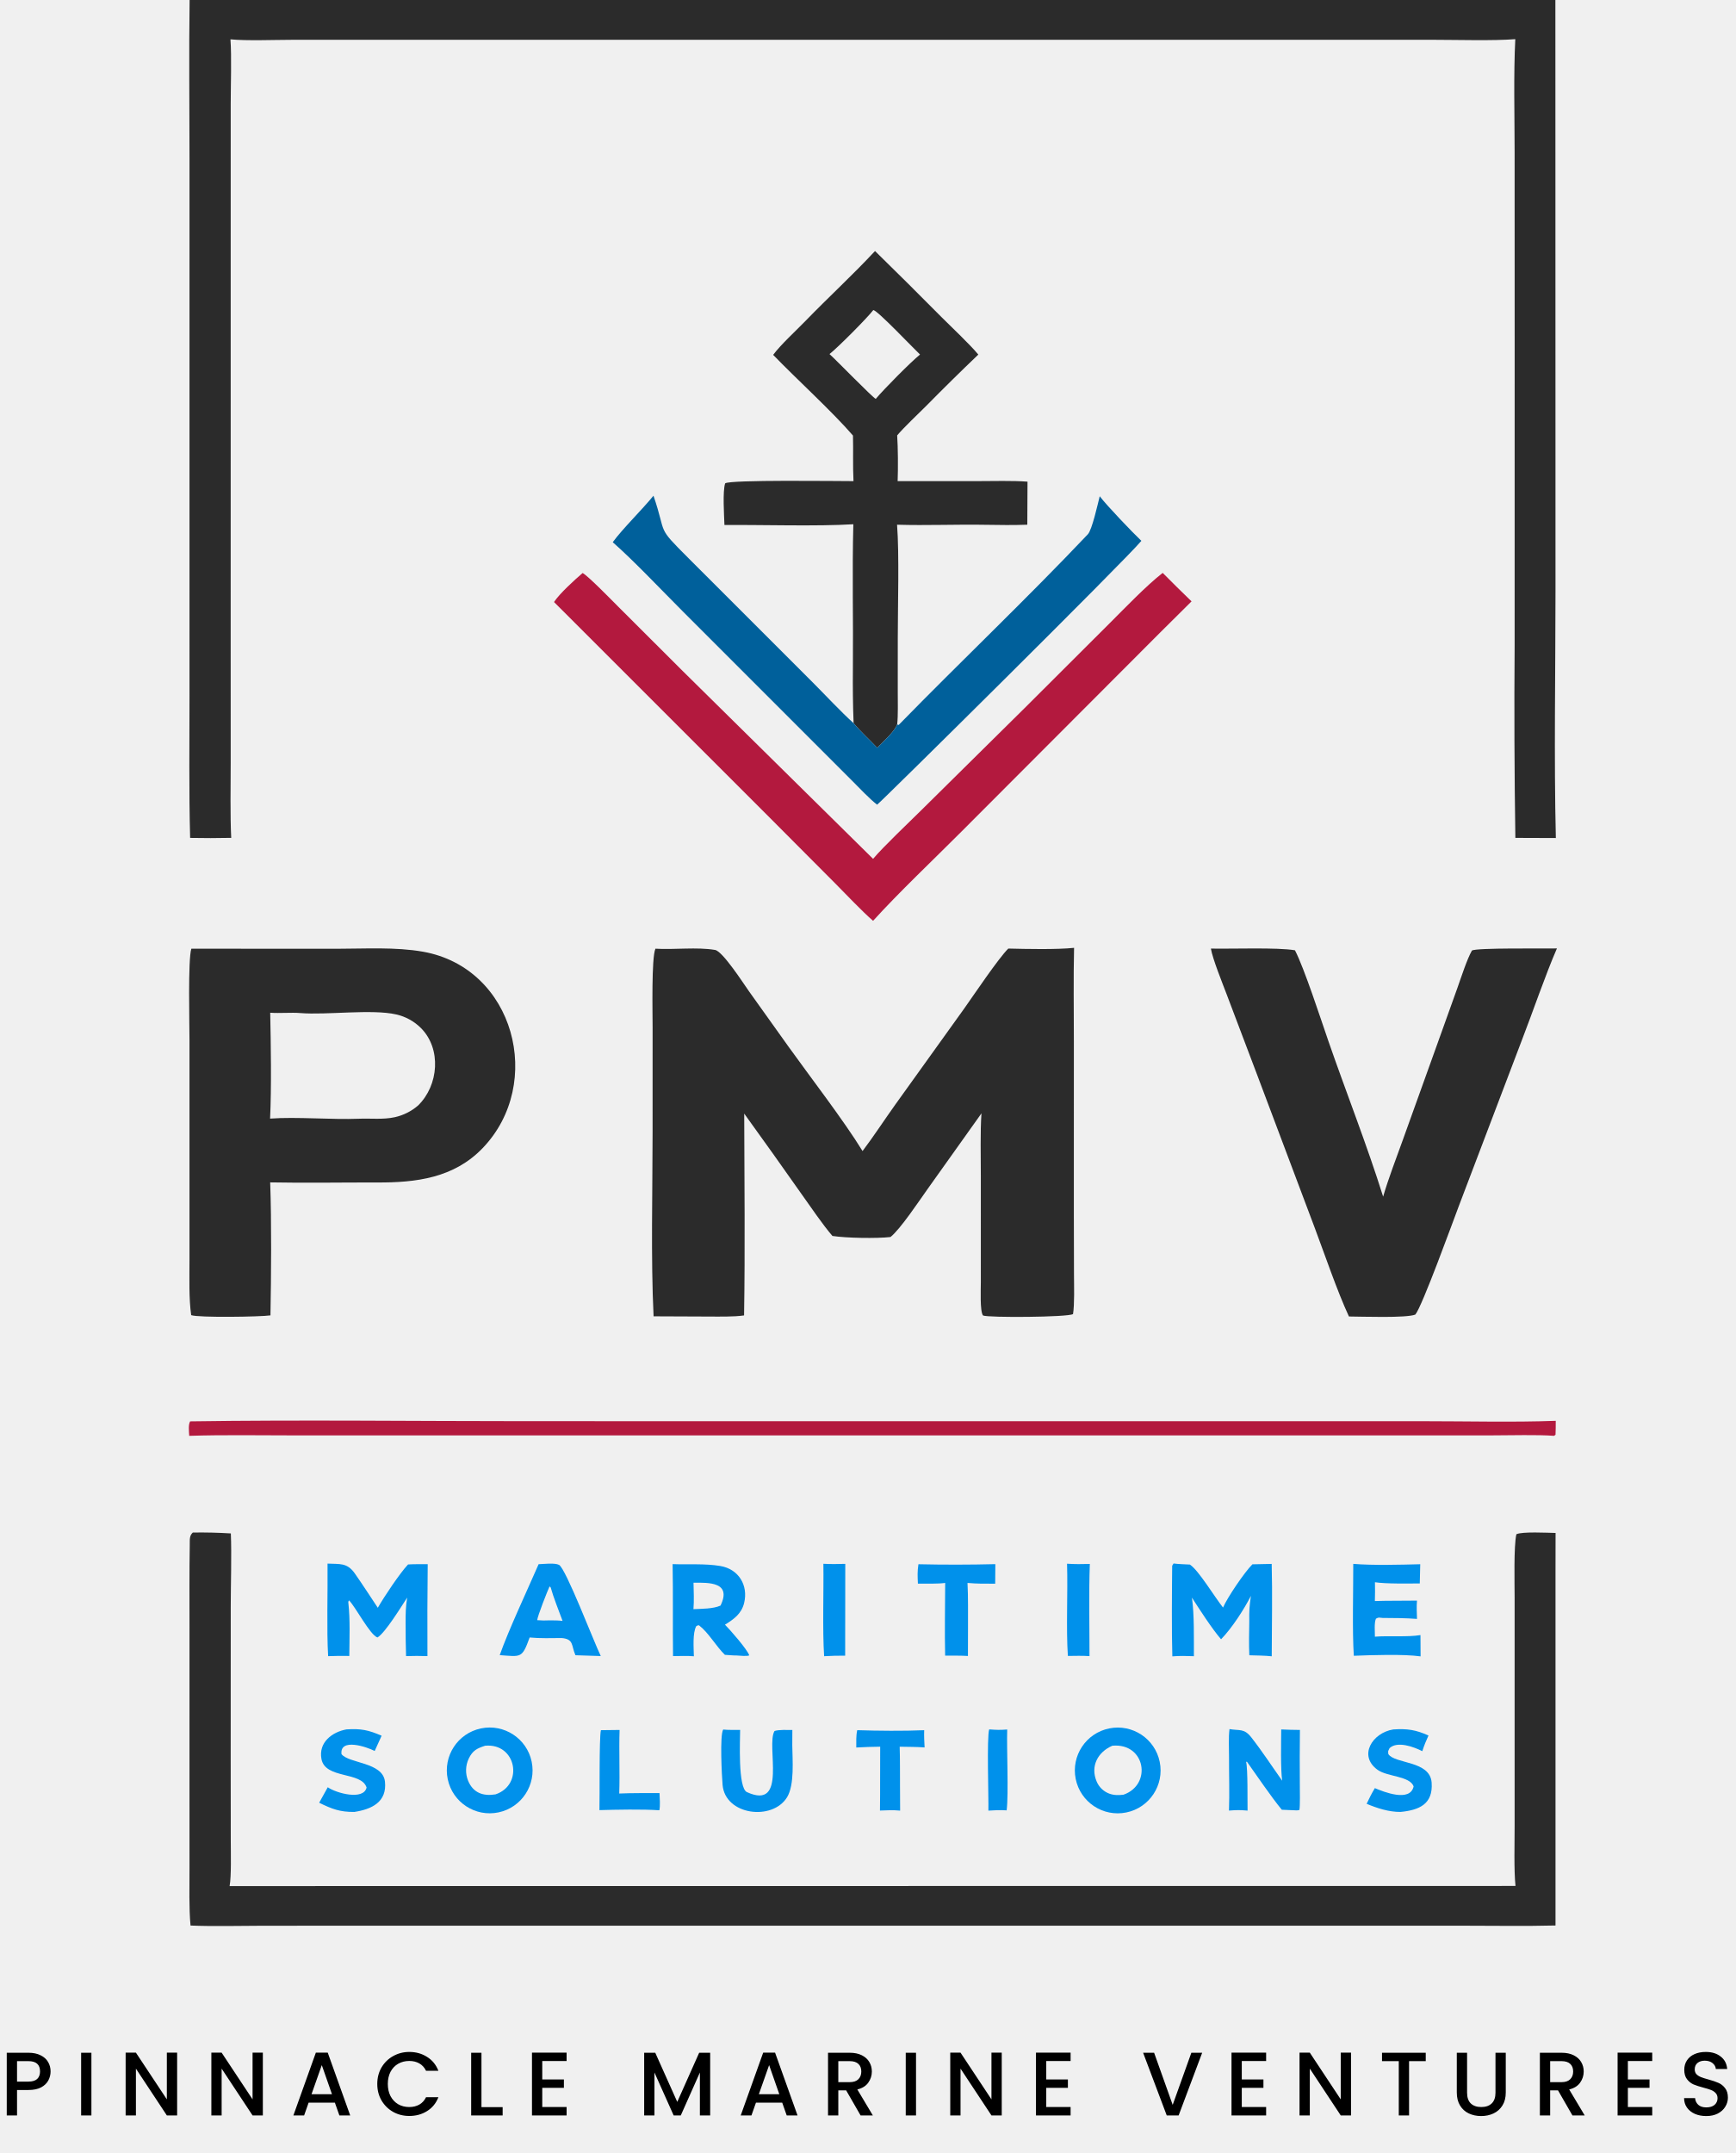
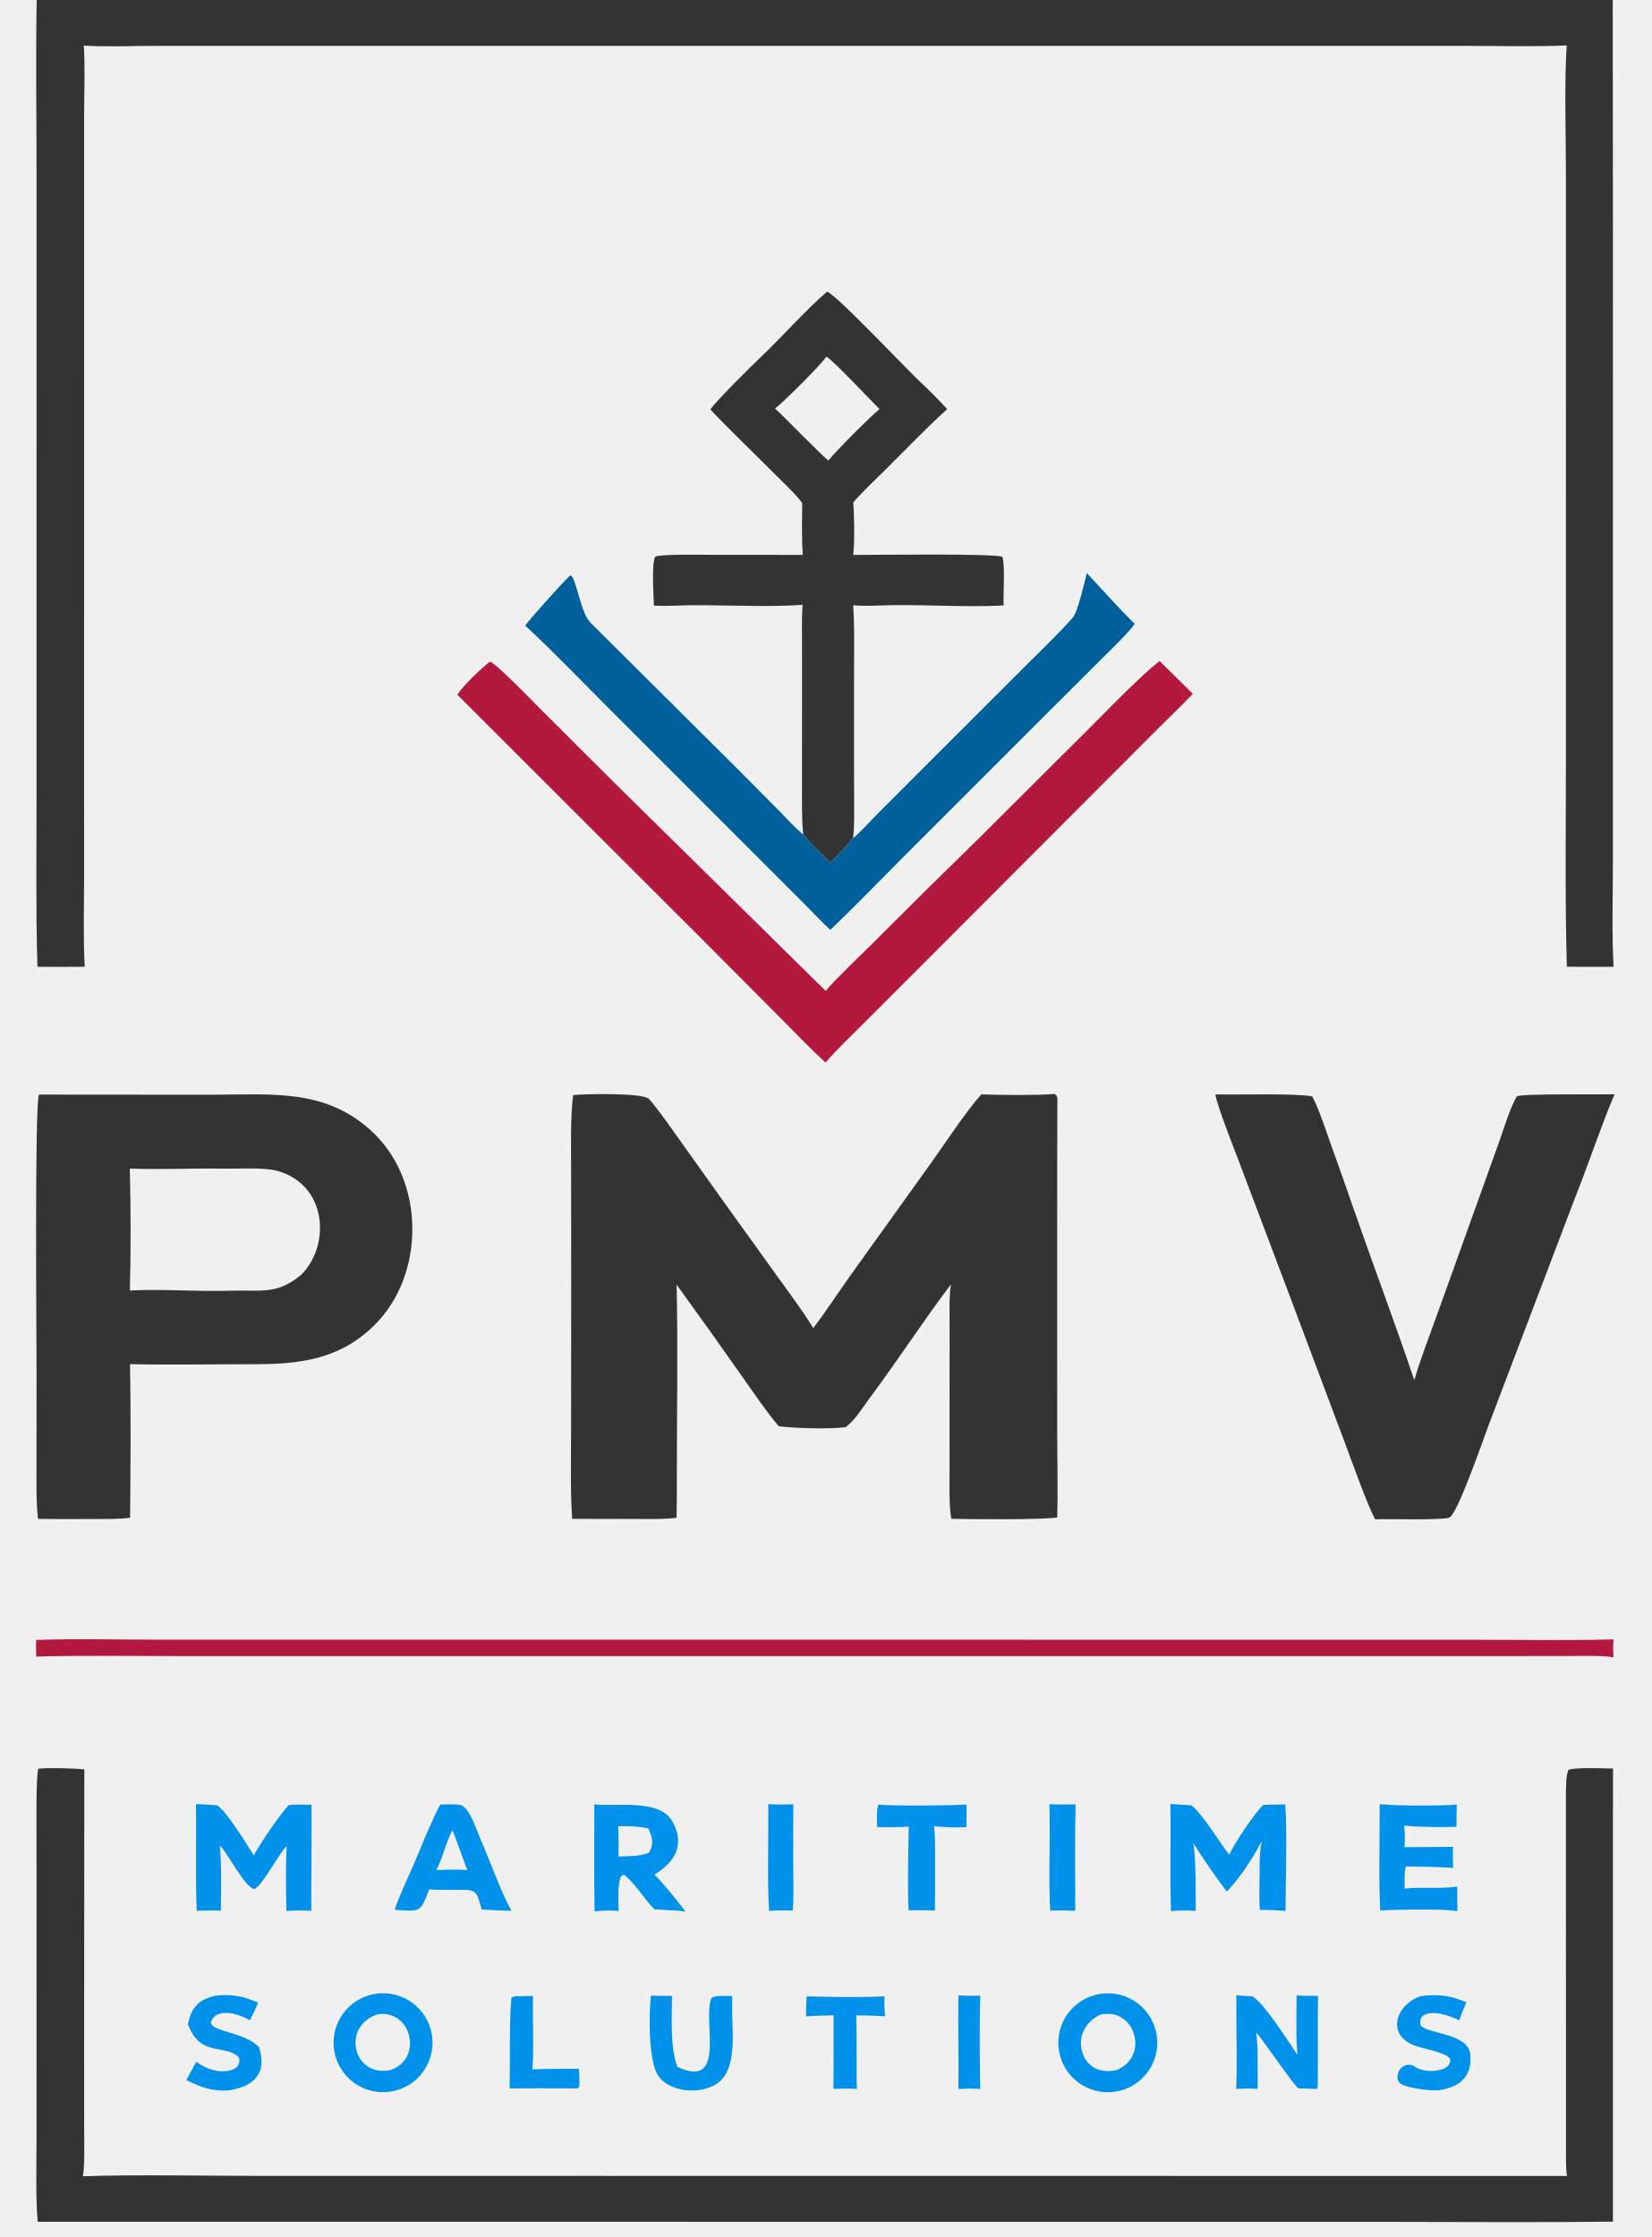
- <svg xmlns="http://www.w3.org/2000/svg" width="462" height="573" viewBox="0 0 462 573" fill="none">
-   <g clip-path="url(#clip0_105_377)">
-     <path d="M268.377 252.45C273.212 252.57 281.322 252.746 285.882 252.256C285.692 260.375 285.829 269.046 285.829 277.205L285.824 322.758L285.862 339.382C285.873 342.159 286.027 347.158 285.605 349.73C284.142 350.578 263.12 350.718 261.65 350.106C260.795 349.052 261.068 342.982 261.067 341.302L261.065 312.977C261.065 307.86 260.888 301.315 261.234 296.307L246.966 316.347C244.768 319.421 239.641 327.159 237.017 329.22C233.376 329.64 225.252 329.503 221.566 328.935C218.97 325.924 215.779 321.207 213.404 317.873C208.346 310.672 203.24 303.507 198.087 296.375C198.126 314.092 198.339 332.411 198.048 350.084C195.226 350.493 191.461 350.386 188.541 350.386L173.965 350.325C173.214 335.131 173.702 316.52 173.7 300.985L173.703 273.322C173.705 269.73 173.37 254.824 174.456 252.487C179.463 252.796 185.492 251.991 190.328 252.819C192.359 253.166 197.873 261.727 199.317 263.768L209.787 278.434C215.474 286.387 224.64 298.269 229.583 306.342C232.342 302.714 235.55 297.819 238.293 293.985L256.683 268.353C259.203 264.802 265.694 255.119 268.377 252.45Z" fill="#2B2B2B" />
-     <path d="M403.378 501.925C402.934 497.828 403.145 490.092 403.145 485.702L403.142 456.427L403.145 425.281C403.142 421.59 402.885 411.478 403.609 408.325C405.14 407.573 411.881 407.938 414.043 407.982L414.026 418.619V512.452C406.053 512.655 397.537 512.507 389.504 512.507H344.466L208.704 512.504H103.348L69.877 512.518C63.739 512.529 56.736 512.718 50.712 512.463C50.278 507.932 50.442 501.796 50.44 497.137L50.435 472.401L50.439 433.047C50.44 425.74 50.386 418.399 50.508 411.1C50.532 409.686 50.385 408.748 51.319 407.87C54.695 407.818 58.072 407.897 61.441 408.106C61.677 413.775 61.42 421.788 61.415 427.614L61.403 467.667L61.422 489.791C61.425 492.828 61.608 499.337 61.115 501.958L403.378 501.925Z" fill="#2B2B2B" />
-     <path d="M50.929 252.489L89.77 252.505C97.103 252.501 105.297 251.99 112.604 253.29C136.96 257.621 144.971 288.351 128.488 305.535C120.85 313.496 110.793 314.772 100.26 314.703C90.899 314.69 81.242 314.863 71.915 314.681C72.291 325.181 72.182 339.513 71.988 350.073C69.394 350.468 52.764 350.715 50.889 350.01C50.256 345.682 50.433 340.018 50.435 335.562L50.435 314.874L50.436 276.864C50.436 272.956 50.006 255.246 50.929 252.489ZM71.886 297.706C78.954 297.179 88.227 298.036 95.554 297.739C98.667 297.613 101.945 298.016 105.058 297.336C107.363 296.831 109.505 295.755 111.289 294.21C116.778 288.832 117.545 279.139 112.054 273.618C110.251 271.808 107.969 270.549 105.477 269.988C98.957 268.496 86.974 270.191 79.945 269.616C77.492 269.416 74.547 269.717 71.921 269.53C72.096 277.817 72.282 289.499 71.886 297.706Z" fill="#2B2B2B" />
-     <path d="M368.145 318.477C369.5 313.779 371.799 307.797 373.481 303.118L382.678 277.532L387.997 262.698C388.949 260.021 390.45 255.338 391.77 252.993C392.722 252.196 411.537 252.499 414.402 252.416C411.342 259.434 407.943 269.427 405.076 276.818L388.384 320.73C386.801 324.89 378.499 347.801 376.71 349.862C374.318 350.825 362.35 350.391 359.044 350.369C355.972 343.77 352.572 333.786 349.947 326.797L334.632 286.11L326.448 264.496C325.411 261.758 322.744 255.164 322.3 252.456C327.636 252.575 340.141 252.099 344.674 252.91C347.146 257.628 351.618 271.433 353.601 277.153C358.285 290.665 363.912 304.932 368.145 318.477Z" fill="#2B2B2B" />
-     <path d="M205.79 94.442C207.935 91.587 211.819 88.074 214.388 85.419C220.397 79.21 227.039 73.123 232.901 66.809C238.857 72.635 244.767 78.508 250.631 84.427C253.261 87.058 258.244 91.74 260.396 94.369C255.697 98.859 251.065 103.421 246.504 108.052C244.462 110.092 240.557 113.769 238.798 115.874C239.02 119.042 239.058 124.763 238.923 128.043L260.213 128.046C264.232 128.038 269.612 127.888 273.49 128.19L273.436 139.647C269.823 139.777 266.046 139.738 262.421 139.672C254.577 139.531 246.595 139.889 238.768 139.647C239.378 147.56 238.962 161.276 238.962 169.66L238.957 184.191C238.956 186.641 239.058 190.36 238.815 192.694C238.389 194.415 234.857 197.641 233.48 199.019C231.461 196.868 229.027 194.682 227.201 192.47C227.005 187.647 226.969 182.733 227.014 177.905C227.132 165.137 226.795 152.282 227.132 139.523C217.462 140.119 202.861 139.643 192.824 139.723C192.734 137.114 192.313 130.798 193.006 128.651C194.034 127.63 223.562 128.053 227.171 128.047C226.969 123.889 227.137 119.986 227.034 115.914C221.498 109.504 211.977 100.856 205.79 94.442ZM220.787 94.231C222.566 95.819 232.208 105.758 233.099 106.16C235.213 103.633 242.348 96.401 244.883 94.357C243.116 92.693 233.625 82.662 232.449 82.513C230.804 84.661 222.969 92.526 220.787 94.231Z" fill="#2B2B2B" />
-     <path d="M155.08 152.502C156.612 153.339 162.936 159.843 164.503 161.405L181.852 178.721L232.389 228.577C235.22 225.211 241.894 218.94 245.191 215.657L272.754 188.416L295.399 165.821C299.539 161.7 305.038 155.929 309.474 152.47C312.004 155.025 314.563 157.551 317.151 160.048L308.848 168.292L255.894 221.336C248.537 228.717 239.242 237.505 232.386 245.067C229.624 242.704 224.979 237.803 222.323 235.125L204.949 217.686L147.463 160.223C148.91 157.997 153.009 154.267 155.08 152.502Z" fill="#B3193E" />
-     <path d="M163.093 144.303C165.75 140.672 170.786 135.79 173.938 131.931C177.614 142.689 174.476 139.784 183.245 148.547L195.153 160.449L216.329 181.621C219.643 184.937 223.82 189.441 227.201 192.47C229.027 194.682 231.461 196.868 233.48 199.019C234.856 197.642 238.389 194.415 238.815 192.694L239.017 192.969C239.099 192.936 239.183 192.904 239.265 192.871C255.867 175.876 273.215 159.433 289.558 142.183C290.68 140.998 292.198 134.069 292.713 132.074C294.56 134.517 301.498 141.767 303.795 143.941C299.91 148.726 233.955 213.985 233.458 214.157C231.443 212.61 228.705 209.689 226.834 207.816L215.658 196.639L181.653 162.63C176.246 157.223 168.694 149.221 163.093 144.303Z" fill="#00609B" />
-     <path d="M50.608 378.283C80.14 377.846 110.568 378.233 140.171 378.233L313.101 378.239L378.856 378.241C390.11 378.239 402.992 378.557 414.089 378.14C414.098 379.375 414.078 380.607 414.029 381.839L413.648 382.133C409.277 381.792 401.987 382.009 397.362 382.009L366.897 382.02L270.831 382.017L125.985 382.015H78.18C69.072 382.015 59.414 381.839 50.364 382.133C50.298 380.955 50.076 379.199 50.608 378.283Z" fill="#B3193E" />
-     <path d="M312.373 416.105C313.52 416.27 315.496 416.325 316.714 416.393L316.832 416.481C319.147 418.125 323.178 424.851 325.532 427.836C326.665 425.185 331.274 418.374 333.354 416.327L338.484 416.217C338.698 424.159 338.514 432.811 338.495 440.808C336.827 440.602 334.267 440.594 332.528 440.536C332.399 437.531 332.47 434.59 332.517 431.585C332.476 428.788 332.541 427.501 332.953 424.73C331.049 428.445 327.91 433.275 325.01 436.277C322.549 433.431 319.296 428.352 317.254 425.191C317.907 429.705 317.754 436.093 317.778 440.783C315.657 440.706 314.181 440.66 312.041 440.824C311.838 434.222 311.926 423.621 311.998 416.7C312.124 416.503 312.25 416.303 312.373 416.105Z" fill="#0091EB" />
-     <path d="M87.179 416.135C90.4 416.308 92.378 415.811 94.448 418.77C96.549 421.774 98.534 424.842 100.56 427.897C102.193 425.024 106.376 418.753 108.611 416.363C110.253 416.259 112.174 416.294 113.843 416.286C113.751 424.442 113.728 432.597 113.773 440.756C111.783 440.676 110.074 440.704 108.08 440.756C107.992 437.841 107.952 434.924 107.961 432.007C107.955 429.601 107.971 427.554 108.379 425.18C106.895 427.433 102.521 434.609 100.465 435.797C98.45 435.086 94.643 427.663 92.899 425.915C92.722 426.223 92.683 426.245 92.723 426.607C93.229 431.113 93.005 436.132 92.972 440.717C90.999 440.668 89.311 440.698 87.338 440.772C86.928 433.722 87.265 423.481 87.179 416.135Z" fill="#0091EB" />
-     <path d="M127.997 460.006C134.162 458.713 140.211 462.659 141.508 468.828C142.805 474.994 138.86 481.045 132.695 482.346C126.527 483.646 120.473 479.698 119.175 473.526C117.877 467.357 121.827 461.304 127.997 460.006ZM131.887 477.554C139.489 475.005 137.439 463.836 129.128 464.61C127.008 465.299 125.813 465.837 124.75 468.06C123.882 469.904 123.824 472.03 124.591 473.918C125.934 477.173 128.614 478.09 131.887 477.554Z" fill="#0091EB" />
-     <path d="M295.251 460C301.421 458.757 307.432 462.747 308.683 468.919C309.934 475.088 305.954 481.108 299.786 482.368C293.605 483.633 287.572 479.64 286.318 473.455C285.064 467.272 289.064 461.243 295.251 460ZM299.034 477.642C306.716 474.975 304.886 463.79 296.068 464.608C292.208 466.284 290.175 470.033 291.876 474.089C292.491 475.59 293.701 476.767 295.218 477.343C296.488 477.818 297.712 477.799 299.034 477.642Z" fill="#0091EB" />
-     <path d="M179.029 416.275C183.222 416.437 187.585 416.083 191.713 416.772C196.604 417.59 199.206 421.906 198.066 426.615C197.371 429.485 195.298 430.956 192.967 432.391C194.34 433.777 198.897 438.961 199.428 440.561C198.827 440.854 196.87 440.635 196.08 440.591C195.552 440.624 193.577 440.457 192.942 440.418C190.566 438.091 188.617 434.565 186.15 432.644C185.872 432.427 185.71 432.606 185.329 432.778C184.303 434.584 184.649 438.599 184.685 440.8C183.027 440.649 180.841 440.736 179.139 440.756C179.037 432.595 179.176 424.433 179.029 416.275ZM191.779 427.309C194.839 421.006 188.66 421.182 184.59 421.228C184.643 423.531 184.76 425.978 184.572 428.262C186.772 428.157 189.827 428.193 191.779 427.309Z" fill="#0091EB" />
-     <path d="M143.362 416.297C144.711 416.253 147.645 415.88 148.801 416.478C150.603 417.414 158.112 437.092 159.907 440.742L153.167 440.525C152.008 437.891 152.788 436.252 149.516 435.948C146.721 435.97 143.742 436.069 140.974 435.8C138.939 441.431 138.709 440.896 133.009 440.5C135.361 433.832 140.384 423.138 143.362 416.297ZM146.361 431.242C147.566 431.253 148.527 431.247 149.733 431.379C148.826 428.931 147.237 424.916 146.577 422.485L146.277 422.208C145.757 423.295 143.047 430.166 142.989 431.192C144.344 431.302 145.023 431.297 146.361 431.242Z" fill="#0091EB" />
-     <path d="M360.194 416.209C365.604 416.643 372.576 416.44 378.022 416.303L377.901 421.42C374.718 421.426 368.866 421.552 365.966 421.094C366.024 422.787 365.98 424.411 365.947 426.102C369.591 425.978 373.459 426.055 377.155 425.989C377.02 427.597 377.108 429.238 377.16 430.857C374.082 430.619 371.119 430.621 368.032 430.6C366.935 430.528 367.031 430.361 366.224 430.803C365.722 432.037 365.975 434.131 365.95 435.588C369.717 435.284 374.562 435.742 378.082 435.16L378.115 440.827C373.602 440.19 364.979 440.484 360.342 440.668C359.906 433.947 360.216 423.289 360.194 416.209Z" fill="#0091EB" />
-     <path d="M327.252 460.181C329.988 460.656 331.132 459.926 333.063 462.393C335.914 466.037 338.611 470.167 341.278 473.924C340.822 470.777 341.003 463.719 341.017 460.275C342.63 460.376 344.367 460.376 345.997 460.406C345.939 465.228 345.931 470.049 345.972 474.871C345.975 476.27 346.071 480.658 345.857 481.717L345.193 481.819L341.173 481.646C338.304 478.147 334.627 472.708 331.859 468.814L331.686 468.976C332.152 470.798 332.013 479.418 332.059 481.874C330.015 481.69 329.176 481.717 327.115 481.868C327.283 477.179 327.11 472.354 327.129 467.659C327.14 465.395 326.964 462.374 327.252 460.181Z" fill="#0091EB" />
-     <path d="M192.499 460.299C193.764 460.448 195.676 460.395 196.999 460.395C196.992 463.112 196.375 475.842 198.807 476.953C209.764 481.962 203.834 464.503 206.151 460.689C207.289 460.305 209.59 460.415 210.898 460.415L210.879 464.514C210.918 468.323 211.524 475.016 209.483 478.331C205.586 484.665 193.047 483.122 192.329 475.055C192.133 472.846 191.541 461.649 192.499 460.299Z" fill="#0091EB" />
-     <path d="M244.457 416.305C251.28 416.459 258.105 416.451 264.927 416.281C264.898 418.012 264.886 419.744 264.889 421.478C262.237 421.497 260.174 421.511 257.519 421.283C257.723 425.084 257.635 429.584 257.652 433.437L257.634 440.72C255.718 440.599 253.507 440.638 251.565 440.627C251.423 434.321 251.553 427.62 251.577 421.281C249.763 421.55 246.264 421.462 244.316 421.47C244.23 419.393 244.153 418.336 244.457 416.305Z" fill="#0091EB" />
-     <path d="M92.206 460.261C96.088 460.017 98.019 460.412 101.573 461.943L99.73 466.004C97.667 464.926 90.403 462.459 90.896 466.833C92.807 469.363 101.901 468.935 102.463 474.16C103.05 479.61 98.897 481.534 94.294 482.231C90.452 482.255 88.374 481.451 84.952 479.783L87.241 475.658C89.44 477.222 96.776 479.248 97.575 475.73C96.184 471.405 86.573 473.529 85.562 468.153C84.727 463.71 88.408 460.963 92.206 460.261Z" fill="#0091EB" />
-     <path d="M370.844 460.275C374.584 460.022 376.85 460.376 380.219 461.891C379.489 463.477 379.119 464.402 378.57 466.059C376.375 464.931 371.947 463.285 369.859 465.247C369.423 466.207 369.442 465.845 369.527 466.825C371.272 469.509 380.628 468.513 381.056 474.421C381.478 480.227 377.64 481.75 372.781 482.228C369.697 482.255 366.564 481.243 363.755 480.063C364.504 478.477 365.047 477.393 365.942 475.892C368.263 476.874 375.344 479.725 376.26 475.431C375.27 472.651 369.264 472.887 366.677 471.029C361.431 467.256 365.294 461.153 370.844 460.275Z" fill="#0091EB" />
-     <path d="M228.166 460.469C233.651 460.645 240.546 460.716 245.989 460.475C245.936 462.097 246.01 463.444 246.098 465.063C244.17 464.899 241.452 464.915 239.464 464.871C239.576 468.219 239.531 471.847 239.553 475.216L239.585 481.879C237.722 481.693 236.081 481.791 234.22 481.857C234.301 476.237 234.223 470.516 234.276 464.866C232.154 464.888 230.033 464.962 227.914 465.08C227.915 463.565 227.835 461.938 228.166 460.469Z" fill="#0091EB" />
-     <path d="M159.94 460.472L164.914 460.412C164.723 465.988 165.018 471.701 164.818 477.329C168.294 477.173 172.043 477.225 175.543 477.214C175.591 478.43 175.777 480.702 175.49 481.786C171.092 481.47 163.998 481.616 159.553 481.745C159.658 478.128 159.45 462.657 159.94 460.472Z" fill="#0091EB" />
-     <path d="M284.016 416.168C286.235 416.311 287.87 416.283 290.076 416.229C289.788 423.94 289.999 432.951 289.989 440.761C288.123 440.629 286.115 440.693 284.233 440.712C283.744 433.418 284.246 423.885 284.016 416.168Z" fill="#0091EB" />
-     <path d="M219.158 416.185C221.232 416.297 222.925 416.261 224.985 416.204L224.955 440.638C223.089 440.624 221.222 440.673 219.358 440.783C218.892 433.755 219.266 423.605 219.158 416.185Z" fill="#0091EB" />
-     <path d="M263.292 460.258C265.267 460.409 266.122 460.437 268.086 460.288C267.922 465.683 268.486 477.192 267.942 481.811C266.116 481.693 264.916 481.767 263.076 481.879C263.163 478.499 262.623 462.212 263.292 460.258Z" fill="#0091EB" />
-     <path d="M50.47 0H413.992L414.023 157.252C414.023 178.715 413.603 201.69 414.116 223.035C410.525 223.041 406.931 223.028 403.339 222.996C403.081 205.926 403.018 188.853 403.147 171.781L403.155 93.369L403.142 40.381C403.139 31.004 402.845 19.684 403.323 10.424C397.443 10.887 387.742 10.593 381.478 10.591L341.14 10.585L213.518 10.585L109.368 10.586L77.738 10.593C73.245 10.597 65.5 10.896 61.338 10.469C61.675 14.827 61.407 23.116 61.407 27.727L61.404 62.035L61.398 167.89L61.401 203.058C61.404 209.304 61.24 216.827 61.54 222.989C57.896 223.069 54.251 223.072 50.607 223C50.273 210.555 50.44 197.609 50.439 185.126L50.438 122.883L50.441 42.181C50.441 28.208 50.268 13.938 50.47 0Z" fill="#2B2B2B" />
-   </g>
-   <path d="M13.464 551.288C13.464 552.136 13.264 552.936 12.864 553.688C12.464 554.44 11.824 555.056 10.944 555.536C10.064 556 8.936 556.232 7.56 556.232H4.536V563H1.8V546.32H7.56C8.84 546.32 9.92 546.544 10.8 546.992C11.696 547.424 12.36 548.016 12.792 548.768C13.24 549.52 13.464 550.36 13.464 551.288ZM7.56 554C8.6 554 9.376 553.768 9.888 553.304C10.4 552.824 10.656 552.152 10.656 551.288C10.656 549.464 9.624 548.552 7.56 548.552H4.536V554H7.56ZM24.329 546.32V563H21.593V546.32H24.329ZM47.146 563H44.41L36.178 550.544V563H33.442V546.296H36.178L44.41 558.728V546.296H47.146V563ZM69.962 563H67.226L58.994 550.544V563H56.258V546.296H58.994L67.226 558.728V546.296H69.962V563ZM89.131 559.592H82.147L80.947 563H78.091L84.067 546.296H87.235L93.211 563H90.331L89.131 559.592ZM88.363 557.36L85.651 549.608L82.915 557.36H88.363ZM100.418 554.624C100.418 552.992 100.794 551.528 101.546 550.232C102.314 548.936 103.346 547.928 104.642 547.208C105.954 546.472 107.386 546.104 108.938 546.104C110.714 546.104 112.29 546.544 113.666 547.424C115.058 548.288 116.066 549.52 116.69 551.12H113.402C112.97 550.24 112.37 549.584 111.602 549.152C110.834 548.72 109.946 548.504 108.938 548.504C107.834 548.504 106.85 548.752 105.986 549.248C105.122 549.744 104.442 550.456 103.946 551.384C103.466 552.312 103.226 553.392 103.226 554.624C103.226 555.856 103.466 556.936 103.946 557.864C104.442 558.792 105.122 559.512 105.986 560.024C106.85 560.52 107.834 560.768 108.938 560.768C109.946 560.768 110.834 560.552 111.602 560.12C112.37 559.688 112.97 559.032 113.402 558.152H116.69C116.066 559.752 115.058 560.984 113.666 561.848C112.29 562.712 110.714 563.144 108.938 563.144C107.37 563.144 105.938 562.784 104.642 562.064C103.346 561.328 102.314 560.312 101.546 559.016C100.794 557.72 100.418 556.256 100.418 554.624ZM128.148 560.792H133.788V563H125.412V546.32H128.148V560.792ZM144.332 548.528V553.424H150.092V555.656H144.332V560.768H150.812V563H141.596V546.296H150.812V548.528H144.332ZM189.025 546.32V563H186.289V551.576L181.201 563H179.305L174.193 551.576V563H171.457V546.32H174.409L180.265 559.4L186.097 546.32H189.025ZM208.197 559.592H201.213L200.013 563H197.157L203.133 546.296H206.301L212.277 563H209.397L208.197 559.592ZM207.429 557.36L204.717 549.608L201.981 557.36H207.429ZM229.059 563L225.219 556.328H223.131V563H220.395V546.32H226.155C227.435 546.32 228.515 546.544 229.395 546.992C230.291 547.44 230.955 548.04 231.387 548.792C231.835 549.544 232.059 550.384 232.059 551.312C232.059 552.4 231.739 553.392 231.099 554.288C230.475 555.168 229.507 555.768 228.195 556.088L232.323 563H229.059ZM223.131 554.144H226.155C227.179 554.144 227.947 553.888 228.459 553.376C228.987 552.864 229.251 552.176 229.251 551.312C229.251 550.448 228.995 549.776 228.483 549.296C227.971 548.8 227.195 548.552 226.155 548.552H223.131V554.144ZM243.815 546.32V563H241.079V546.32H243.815ZM266.631 563H263.895L255.663 550.544V563H252.927V546.296H255.663L263.895 558.728V546.296H266.631V563ZM278.48 548.528V553.424H284.24V555.656H278.48V560.768H284.96V563H275.744V546.296H284.96V548.528H278.48ZM319.98 546.32L313.716 563H310.548L304.26 546.32H307.188L312.132 560.192L317.1 546.32H319.98ZM330.524 548.528V553.424H336.284V555.656H330.524V560.768H337.004V563H327.788V546.296H337.004V548.528H330.524ZM359.598 563H356.862L348.63 550.544V563H345.894V546.296H348.63L356.862 558.728V546.296H359.598V563ZM379.487 546.32V548.552H375.047V563H372.311V548.552H367.847V546.32H379.487ZM390.49 546.32V556.952C390.49 558.216 390.818 559.168 391.474 559.808C392.146 560.448 393.074 560.768 394.258 560.768C395.458 560.768 396.386 560.448 397.042 559.808C397.714 559.168 398.05 558.216 398.05 556.952V546.32H400.786V556.904C400.786 558.264 400.49 559.416 399.898 560.36C399.306 561.304 398.514 562.008 397.522 562.472C396.53 562.936 395.434 563.168 394.234 563.168C393.034 563.168 391.938 562.936 390.946 562.472C389.97 562.008 389.194 561.304 388.618 560.36C388.042 559.416 387.754 558.264 387.754 556.904V546.32H390.49ZM418.532 563L414.692 556.328H412.604V563H409.868V546.32H415.628C416.908 546.32 417.988 546.544 418.868 546.992C419.764 547.44 420.428 548.04 420.86 548.792C421.308 549.544 421.532 550.384 421.532 551.312C421.532 552.4 421.212 553.392 420.572 554.288C419.948 555.168 418.98 555.768 417.668 556.088L421.796 563H418.532ZM412.604 554.144H415.628C416.652 554.144 417.42 553.888 417.932 553.376C418.46 552.864 418.724 552.176 418.724 551.312C418.724 550.448 418.468 549.776 417.956 549.296C417.444 548.8 416.668 548.552 415.628 548.552H412.604V554.144ZM433.289 548.528V553.424H439.049V555.656H433.289V560.768H439.769V563H430.553V546.296H439.769V548.528H433.289ZM454.154 563.168C453.034 563.168 452.026 562.976 451.13 562.592C450.234 562.192 449.53 561.632 449.018 560.912C448.506 560.192 448.25 559.352 448.25 558.392H451.178C451.242 559.112 451.522 559.704 452.018 560.168C452.53 560.632 453.242 560.864 454.154 560.864C455.098 560.864 455.834 560.64 456.362 560.192C456.89 559.728 457.154 559.136 457.154 558.416C457.154 557.856 456.986 557.4 456.65 557.048C456.33 556.696 455.922 556.424 455.426 556.232C454.946 556.04 454.274 555.832 453.41 555.608C452.322 555.32 451.434 555.032 450.746 554.744C450.074 554.44 449.498 553.976 449.018 553.352C448.538 552.728 448.298 551.896 448.298 550.856C448.298 549.896 448.538 549.056 449.018 548.336C449.498 547.616 450.17 547.064 451.034 546.68C451.898 546.296 452.898 546.104 454.034 546.104C455.65 546.104 456.97 546.512 457.994 547.328C459.034 548.128 459.61 549.232 459.722 550.64H456.698C456.65 550.032 456.362 549.512 455.834 549.08C455.306 548.648 454.61 548.432 453.746 548.432C452.962 548.432 452.322 548.632 451.826 549.032C451.33 549.432 451.082 550.008 451.082 550.76C451.082 551.272 451.234 551.696 451.538 552.032C451.858 552.352 452.258 552.608 452.738 552.8C453.218 552.992 453.874 553.2 454.706 553.424C455.81 553.728 456.706 554.032 457.394 554.336C458.098 554.64 458.69 555.112 459.17 555.752C459.666 556.376 459.914 557.216 459.914 558.272C459.914 559.12 459.682 559.92 459.218 560.672C458.77 561.424 458.106 562.032 457.226 562.496C456.362 562.944 455.338 563.168 454.154 563.168Z" fill="black" />
-   <defs>
-     <clipPath id="clip0_105_377">
-       <rect width="459" height="537" fill="white" transform="translate(3)" />
-     </clipPath>
-   </defs>
+ <svg xmlns="http://www.w3.org/2000/svg" width="381" height="516" viewBox="0 0 381 516" fill="none">
+   <path d="M243.165 252.344L243.37 252.409C243.888 252.986 243.872 253.011 243.872 254.014C243.874 258.582 243.838 263.188 243.833 267.753L243.827 296.317L243.833 331.129C243.843 337.3 244.009 343.863 243.848 349.996C241.266 350.608 223.167 350.434 219.416 350.333C218.828 347.29 219.009 341.88 219.007 338.577L219.004 320.956L219.012 306.01C219.015 303.216 218.88 298.852 219.321 296.252C212.848 304.818 206.92 314.014 200.48 322.626C198.702 325.005 197.412 327.348 195.029 329.21C191.141 329.661 183.555 329.492 179.604 328.978C177 325.987 173.6 320.933 171.207 317.572C166.212 310.447 161.16 303.359 156.049 296.317C156.388 310.94 156.096 326.748 156.102 341.46C156.123 344.339 156.102 347.217 156.038 350.097C152.953 350.497 149.285 350.376 146.135 350.371L131.971 350.341C131.519 344.196 131.71 336.111 131.716 329.867L131.737 296.879L131.721 270.419C131.719 265.135 131.528 257.72 132.181 252.611C134.426 252.319 148.329 252.029 149.679 253.488C151.41 255.362 155.223 260.774 156.874 263.117L166.641 276.829L179.317 294.46C181.815 297.922 185.406 302.752 187.568 306.337C190.225 302.908 193.498 297.894 196.123 294.228L215 267.889C217.894 263.818 223.257 255.755 226.338 252.439C230.896 252.591 238.829 252.694 243.165 252.344Z" fill="#333333" />
+   <path d="M361.411 501.926C361.229 500.805 361.174 499.384 361.174 498.227C361.166 470.245 361.146 442.261 361.161 414.279C361.161 412.989 361.126 408.927 361.852 408.184C363.938 407.655 369.545 407.904 372.029 407.942L372.009 418.179L372.007 512.455C353.692 512.669 335.066 512.5 316.734 512.5H214.623L8.711 512.493C8.191 507.62 8.427 498.444 8.429 493.39L8.428 460.039L8.423 425.239C8.423 422.442 8.258 410.096 8.836 407.972C11.115 407.736 17.261 407.877 19.451 408.144L19.401 473.319L19.414 491.253C19.416 494.032 19.58 499.452 19.117 501.986C32.043 501.566 47.051 501.908 60.114 501.906L137.673 501.903L361.411 501.926Z" fill="#333333" />
+   <path d="M8.988 252.485L48.963 252.515C62.72 252.513 75.415 250.94 86.256 261.444C98.057 272.878 98.007 294.105 86.392 305.629C78.225 313.735 68.83 314.712 58.083 314.677C48.905 314.669 39.078 314.873 29.97 314.659C30.221 326.06 30.098 338.655 30.005 350.081C27.189 350.479 23.879 350.366 20.998 350.379C16.924 350.424 12.849 350.414 8.775 350.353C8.306 347.028 8.42 340.731 8.42 337.229L8.432 316.642C8.436 309.965 7.962 254.659 8.988 252.485ZM29.948 297.675C37.572 297.287 45.624 297.975 53.316 297.718C59.992 297.496 63.869 298.774 69.47 294.039C74.875 288.698 75.416 278.862 69.97 273.495C68.191 271.742 65.955 270.522 63.517 269.98C60.306 269.255 55.093 269.633 51.66 269.572C44.586 269.446 36.973 269.824 29.944 269.557C30.156 278.32 30.198 288.922 29.948 297.675Z" fill="#333333" />
+   <path d="M326.196 318.378C327.499 313.77 329.94 307.446 331.588 302.848L341.144 276.244L345.888 263.019C346.896 260.149 348.375 255.299 349.839 252.893C350.732 252.225 369.504 252.508 372.374 252.407C369.265 259.731 366.329 268.607 363.3 276.204L343.353 328.683C342.388 331.21 336.109 349.487 334.247 350.064C332.133 350.716 320.403 350.321 317.177 350.454C315.675 347.993 311.359 335.944 310.18 332.797L296.174 295.511L285.44 267.111C284.397 264.344 280.567 254.707 280.327 252.445C285.5 252.576 298.347 252.147 302.625 252.885C304.107 255.518 305.772 260.631 306.808 263.556C308.688 268.774 310.532 274.004 312.339 279.247C316.88 292.306 321.781 305.229 326.196 318.378Z" fill="#333333" />
+   <path d="M163.822 94.435C165.164 92.509 173.222 84.487 175.452 82.379C180.018 78.064 186.126 71.201 190.719 67.305C192.172 67.136 210.203 86.368 212.764 88.581C213.661 89.355 217.521 93.274 218.447 94.379C213.748 98.613 209.045 103.559 204.522 108.037C202.825 109.717 198.114 114.225 196.791 115.898C197.038 118.81 197.131 125.135 196.784 128.009C201.202 128.006 229.138 127.633 231.162 128.426C231.891 130.377 231.32 137.094 231.481 139.649C221.991 140.165 211.795 139.283 202.231 139.687C200.554 139.758 198.442 139.758 196.772 139.623C197.081 143.878 196.983 148.53 196.983 152.825L196.979 172.575L196.987 184.753C196.991 187.165 197.081 191.037 196.736 193.34C195.08 195.434 193.359 197.113 191.483 199.009C189.765 197.074 186.712 194.526 185.267 192.503C184.875 188.961 184.974 184.761 184.973 181.164L184.978 164.959L184.979 149.064C184.979 146.206 184.876 142.287 185.113 139.505C175.549 140.205 165.085 139.306 155.446 139.709C154.033 139.768 152.225 139.773 150.83 139.7C150.749 137.629 150.217 129.999 151.154 128.365C153.349 127.775 161.547 127.979 164.118 127.982L185.176 127.991C184.865 124.587 184.98 119.55 185.028 116.055C183.591 113.977 179.574 110.257 177.691 108.357C173.1 103.723 168.301 99.191 163.822 94.435ZM178.753 94.224C180.516 95.762 190.114 105.722 191.086 106.202C192.976 103.855 200.372 96.428 202.842 94.367C200.772 92.309 192.332 83.28 190.596 82.254C189.275 84.239 180.849 92.619 178.753 94.224Z" fill="#333333" />
+   <path d="M112.959 152.62C114.165 152.747 122.685 161.582 124.119 163.012L141.297 180.164L190.432 228.568C191.963 226.574 199.277 219.57 201.375 217.481C209.576 209.259 217.833 201.094 226.148 192.987L251.843 167.379C256.089 163.141 262.852 156.072 267.454 152.466L275.109 160.042C272.695 162.596 269.923 165.243 267.413 167.735L213.931 221.314L199.16 236.084C196.368 238.874 192.967 242.132 190.412 245.078C186.999 242.023 182.76 237.59 179.444 234.242L163.022 217.748L105.477 160.248C106.942 157.981 110.81 154.384 112.959 152.62Z" fill="#B3193E" />
+   <path d="M121.136 144.306C122.289 142.622 129.796 134.37 131.469 132.737C132.822 132.593 133.774 141.215 136.183 143.626L169.998 177.264L179.802 187.124C181.35 188.697 183.568 191.199 185.267 192.503C186.712 194.526 189.764 197.074 191.482 199.009C193.359 197.113 195.08 195.434 196.735 193.34C197.598 192.814 201.303 188.832 202.339 187.781L212.573 177.528L236.408 153.718C239.921 150.21 244.173 146.132 247.418 142.464C248.601 141.127 250.129 134.283 250.666 132.183C254.234 136.007 257.994 140.277 261.706 143.886C260.582 145.691 255.713 150.338 253.934 152.116L239.618 166.406L207.828 198.194C202.536 203.488 196.894 209.368 191.506 214.485C189.882 213.045 187.374 210.364 185.748 208.737L174.255 197.238L140.625 163.601C134.399 157.375 127.552 150.222 121.136 144.306Z" fill="#00609B" />
+   <path d="M8.354 378.273C17.281 377.958 28.053 378.222 37.081 378.222H92.515L277.464 378.23H338.936C349.726 378.23 361.446 378.451 372.145 378.152C371.984 379.757 372.049 380.671 372.145 382.299C370.278 381.835 363.993 381.984 361.821 381.986L345.057 382.006H274.562L99.625 382.004H41.676C30.808 382.004 19.183 381.815 8.366 382.117C8.318 380.747 8.284 379.643 8.354 378.273Z" fill="#B3193E" />
+   <path d="M269.928 416.113C271.533 416.196 273.138 416.3 274.743 416.421C277.25 418.225 281.259 424.974 283.527 427.844C284.601 425.284 289.333 418.265 291.369 416.322L296.439 416.209C296.875 422.863 296.522 433.886 296.489 440.787C294.834 440.591 292.269 440.588 290.54 440.538C290.417 437.615 290.459 434.967 290.517 432.037C290.492 429.051 290.507 427.612 290.973 424.735C289.018 428.482 285.911 433.307 282.955 436.327C280.214 432.709 277.633 428.97 275.222 425.126C275.89 429.114 275.746 436.491 275.781 440.782C273.859 440.664 271.997 440.618 270.081 440.85C269.779 432.679 270.099 424.312 269.928 416.113Z" fill="#0091EB" />
+   <path d="M45.211 416.141C46.863 416.199 48.513 416.297 50.16 416.441C52.72 418.449 56.585 424.97 58.543 427.975C60.094 425.05 64.462 418.711 66.604 416.353C68.518 416.232 69.95 416.26 71.847 416.31C71.936 424.312 71.757 432.669 71.796 440.757C69.791 440.679 68.056 440.601 66.048 440.812C65.983 437.804 65.951 434.793 65.952 431.785C65.956 429.817 66.011 427.849 66.12 425.884C64.772 426.746 61.062 434.163 58.792 435.723C56.594 435.899 51.822 426.113 50.708 425.831C51.143 429.628 50.955 436.63 50.943 440.707C48.91 440.656 47.402 440.669 45.371 440.759C45.046 432.982 45.309 424.085 45.211 416.141Z" fill="#0091EB" />
+   <path d="M252.707 460.135C258.831 458.588 265.047 462.309 266.574 468.436C268.101 474.564 264.362 480.767 258.228 482.276C252.123 483.778 245.95 480.059 244.429 473.957C242.907 467.854 246.609 461.674 252.707 460.135ZM257.367 477.542C261.172 476.101 262.787 472.352 261.32 468.59C260.688 466.94 259.403 465.62 257.77 464.942C256.485 464.413 255.247 464.471 253.899 464.662C250.044 466.431 248.207 470.344 249.953 474.272C250.567 475.675 251.72 476.771 253.151 477.313C254.529 477.839 255.935 477.791 257.367 477.542Z" fill="#0091EB" />
+   <path d="M85.438 460.152C91.551 458.542 97.808 462.208 99.391 468.325C100.975 474.445 97.282 480.686 91.156 482.243C85.067 483.79 78.872 480.124 77.298 474.042C75.724 467.963 79.363 461.752 85.438 460.152ZM89.902 477.524C97.524 475.237 95.241 463.531 87.117 464.622C78.726 467.33 81.347 479.114 89.902 477.524Z" fill="#0091EB" />
+   <path d="M137.077 416.211C142.255 416.786 152.225 414.808 155.163 420.286C158.006 425.587 155.69 429.467 150.945 432.41C152.997 434.433 156.325 438.58 158.122 440.943C156.499 440.699 155.549 440.646 153.9 440.598L150.943 440.419C148.775 438.267 146.311 434.244 144.016 432.528C143.765 432.339 143.584 432.568 143.253 432.782C142.351 434.526 142.658 438.716 142.688 440.805C140.84 440.623 138.977 440.653 137.136 440.895C136.999 432.75 137.058 424.37 137.077 416.211ZM149.697 427.345C150.941 425.103 150.415 423.994 149.568 421.752C147.05 421.24 145.152 421.203 142.581 421.243C142.656 423.626 142.731 425.831 142.608 428.22C145.096 428.151 147.371 428.252 149.697 427.345Z" fill="#0091EB" />
+   <path d="M101.555 416.234C102.62 416.217 105.418 416.113 106.299 416.368C108.342 416.957 110.137 422.755 110.909 424.483C113.241 429.699 115.124 435.436 117.778 440.444L117.942 440.749C115.648 440.684 113.438 440.621 111.147 440.462C109.985 437.328 110.488 435.914 106.849 435.917C104.184 435.94 101.647 435.982 98.986 435.821C96.927 441.402 96.79 440.863 91.003 440.52C92.363 436.501 95.16 430.941 96.756 426.867C97.453 425.088 100.712 417.512 101.555 416.234ZM103.755 431.258C105.115 431.258 106.43 431.223 107.781 431.392C107.384 430.364 104.462 422.264 104.363 422.178C102.926 424.624 102.059 428.777 100.618 431.354L103.755 431.258Z" fill="#0091EB" />
+   <path d="M318.201 416.176C322.945 416.544 331.145 416.589 335.988 416.272L335.91 421.384C333.423 421.518 326.176 421.445 323.86 421.082C324.044 423.087 324.052 424.055 323.936 426.075C327.668 426.033 331.397 426.012 335.129 426.01C335.036 427.66 335.109 429.21 335.162 430.855C331.788 430.583 327.935 430.631 324.483 430.525L324.367 430.505C323.782 431.099 323.974 434.46 323.963 435.625C327.7 435.191 332.77 435.786 336.089 435.133C336.089 437.035 336.099 438.935 336.124 440.837C331.964 440.203 322.749 440.502 318.334 440.661C317.959 433.372 318.248 423.677 318.201 416.176Z" fill="#0091EB" />
+   <path d="M285.151 460.21C286.363 460.369 287.605 460.417 288.827 460.49C291.544 461.974 297.165 470.958 299.262 474.009C298.841 470.653 299.038 463.833 299.05 460.286C300.645 460.376 302.376 460.364 303.982 460.386C303.866 467.423 304.027 474.46 303.911 481.498C303.798 481.631 303.684 481.762 303.571 481.896C302.472 481.752 300.605 481.752 299.436 481.722C297.74 480.162 290.213 468.96 289.702 468.837C290.226 471.435 290.014 478.716 290.085 481.828C288.293 481.714 286.902 481.767 285.123 481.833C285.378 474.821 285.07 467.297 285.151 460.21Z" fill="#0091EB" />
+   <path d="M150.134 460.298C151.627 460.434 153.468 460.379 154.992 460.376C154.975 465.536 154.504 471.991 156.217 476.753C167.86 482.201 161.84 465.526 164.125 460.86C164.42 460.258 168.076 460.414 168.883 460.414L168.861 464.06C168.904 468.933 169.917 476.811 165.921 480.19C162.279 483.266 154.767 482.81 151.919 478.981C149.474 475.693 149.637 464.314 150.134 460.298Z" fill="#0091EB" />
+   <path d="M202.562 416.274C206.456 416.589 218.958 416.503 222.942 416.249C222.902 417.988 222.882 419.726 222.88 421.464C220.64 421.598 217.647 421.482 215.428 421.253C215.775 424.067 215.65 429.532 215.659 432.54C215.68 435.261 215.666 437.983 215.615 440.706C213.708 440.583 211.489 440.631 209.557 440.625C209.276 435.458 209.491 426.622 209.599 421.328C207.691 421.52 204.356 421.459 202.325 421.475C202.257 419.852 202.113 417.816 202.562 416.274Z" fill="#0091EB" />
+   <path d="M49.516 460.379C53.34 459.87 56.03 460.452 59.536 461.923C59.015 463.246 58.268 464.702 57.644 465.998C57.084 465.703 56.514 465.431 55.934 465.179C53.637 464.201 49.498 463.385 48.619 466.595C49.108 468.751 56.198 468.64 59.754 472.211C61.684 478.409 58.458 481.294 52.747 482.18C48.879 482.475 46.336 481.42 42.977 479.789L45.263 475.599C47.594 477.285 50.506 478.303 53.383 477.492C54.729 477.111 55.56 475.914 55.074 474.541C51.769 471.331 46.252 474.71 43.331 466.882C44.186 463.072 45.685 461.309 49.516 460.379Z" fill="#0091EB" />
+   <path d="M327.758 460.424C331.706 459.948 334.582 460.27 338.2 461.878C337.548 463.339 337.089 464.508 336.552 466.018C334.365 464.952 329.93 463.302 327.917 465.214C327.496 466.053 327.544 466.128 327.624 467.101C328.894 469.202 338.651 468.88 339.095 473.863C339.558 479.076 336.643 481.445 331.878 482.132L331.596 482.158C329.658 482.321 324.046 481.606 322.834 480.459C322.491 480.127 322.3 479.668 322.305 479.192C322.323 476.653 324.812 475.589 326.407 476.753C328.647 478.388 334.718 477.945 334.486 475.131C334.35 473.503 327.909 472.581 325.838 471.669C319.45 468.862 322.413 462.059 327.758 460.424Z" fill="#0091EB" />
+   <path d="M186.039 460.497C191.52 460.641 198.578 460.767 203.993 460.487C203.922 462.289 203.958 463.271 204.116 465.068C201.957 464.952 199.641 464.924 197.472 464.866C197.597 468.421 197.554 472.18 197.57 475.751C197.545 477.786 197.565 479.822 197.63 481.855C195.843 481.702 194.012 481.787 192.216 481.83C192.307 476.237 192.22 470.48 192.264 464.854C190.144 464.902 188.025 464.98 185.907 465.083C185.92 463.554 185.963 462.024 186.039 460.497Z" fill="#0091EB" />
+   <path d="M119.062 460.439C120.023 460.515 121.884 460.414 122.917 460.386C122.803 465.259 123.196 472.77 122.77 477.333C126.309 477.176 129.973 477.219 133.524 477.217C133.591 478.502 133.745 480.27 133.581 481.492L133.082 481.729C127.9 481.671 122.717 481.674 117.535 481.732C117.667 476.819 117.428 466.022 117.948 460.87C117.976 460.59 118.653 460.535 119.062 460.439Z" fill="#0091EB" />
+   <path d="M242.021 416.181C244.174 416.264 245.922 416.262 248.077 416.201C247.851 424.221 247.993 432.707 248.002 440.762C245.862 440.643 244.341 440.646 242.215 440.706C241.784 433.095 242.297 424.09 242.021 416.181Z" fill="#0091EB" />
+   <path d="M177.196 416.171C179.241 416.277 180.942 416.239 182.978 416.186C182.933 421.52 182.929 426.854 182.966 432.19C182.971 434.375 183.084 438.731 182.818 440.701C180.748 440.633 179.474 440.628 177.379 440.774C176.929 433.755 177.275 423.513 177.196 416.171Z" fill="#0091EB" />
+   <path d="M221.062 460.286C222.92 460.381 224.232 460.397 226.089 460.321C225.88 467.023 225.964 475.118 226.079 481.843C224.173 481.712 222.931 481.77 221.04 481.855C221.154 474.685 220.904 467.446 221.062 460.286Z" fill="#0091EB" />
+   <path d="M8.463 0H371.963L372.004 53.925L371.999 154.414V198.703C371.999 205.993 371.719 215.888 372.162 223.015L361.375 222.997C360.926 207.089 361.163 190.502 361.163 174.547L361.166 93.787V40.063C361.158 31.451 360.77 18.705 361.342 10.484C354.211 10.806 345.656 10.582 338.414 10.582L296.131 10.582L167.367 10.58L67.529 10.578L35.666 10.582C30.768 10.584 24.03 10.848 19.323 10.51C19.66 14.52 19.403 22.42 19.402 26.681L19.398 58.565L19.392 168.172L19.394 203.326C19.396 209.116 19.177 217.347 19.552 222.994C15.913 223.034 12.273 223.035 8.633 222.998C8.238 210.192 8.431 196.807 8.43 183.964L8.429 120.371L8.433 41.025C8.434 27.54 8.217 13.44 8.463 0Z" fill="#333333" />
</svg>
